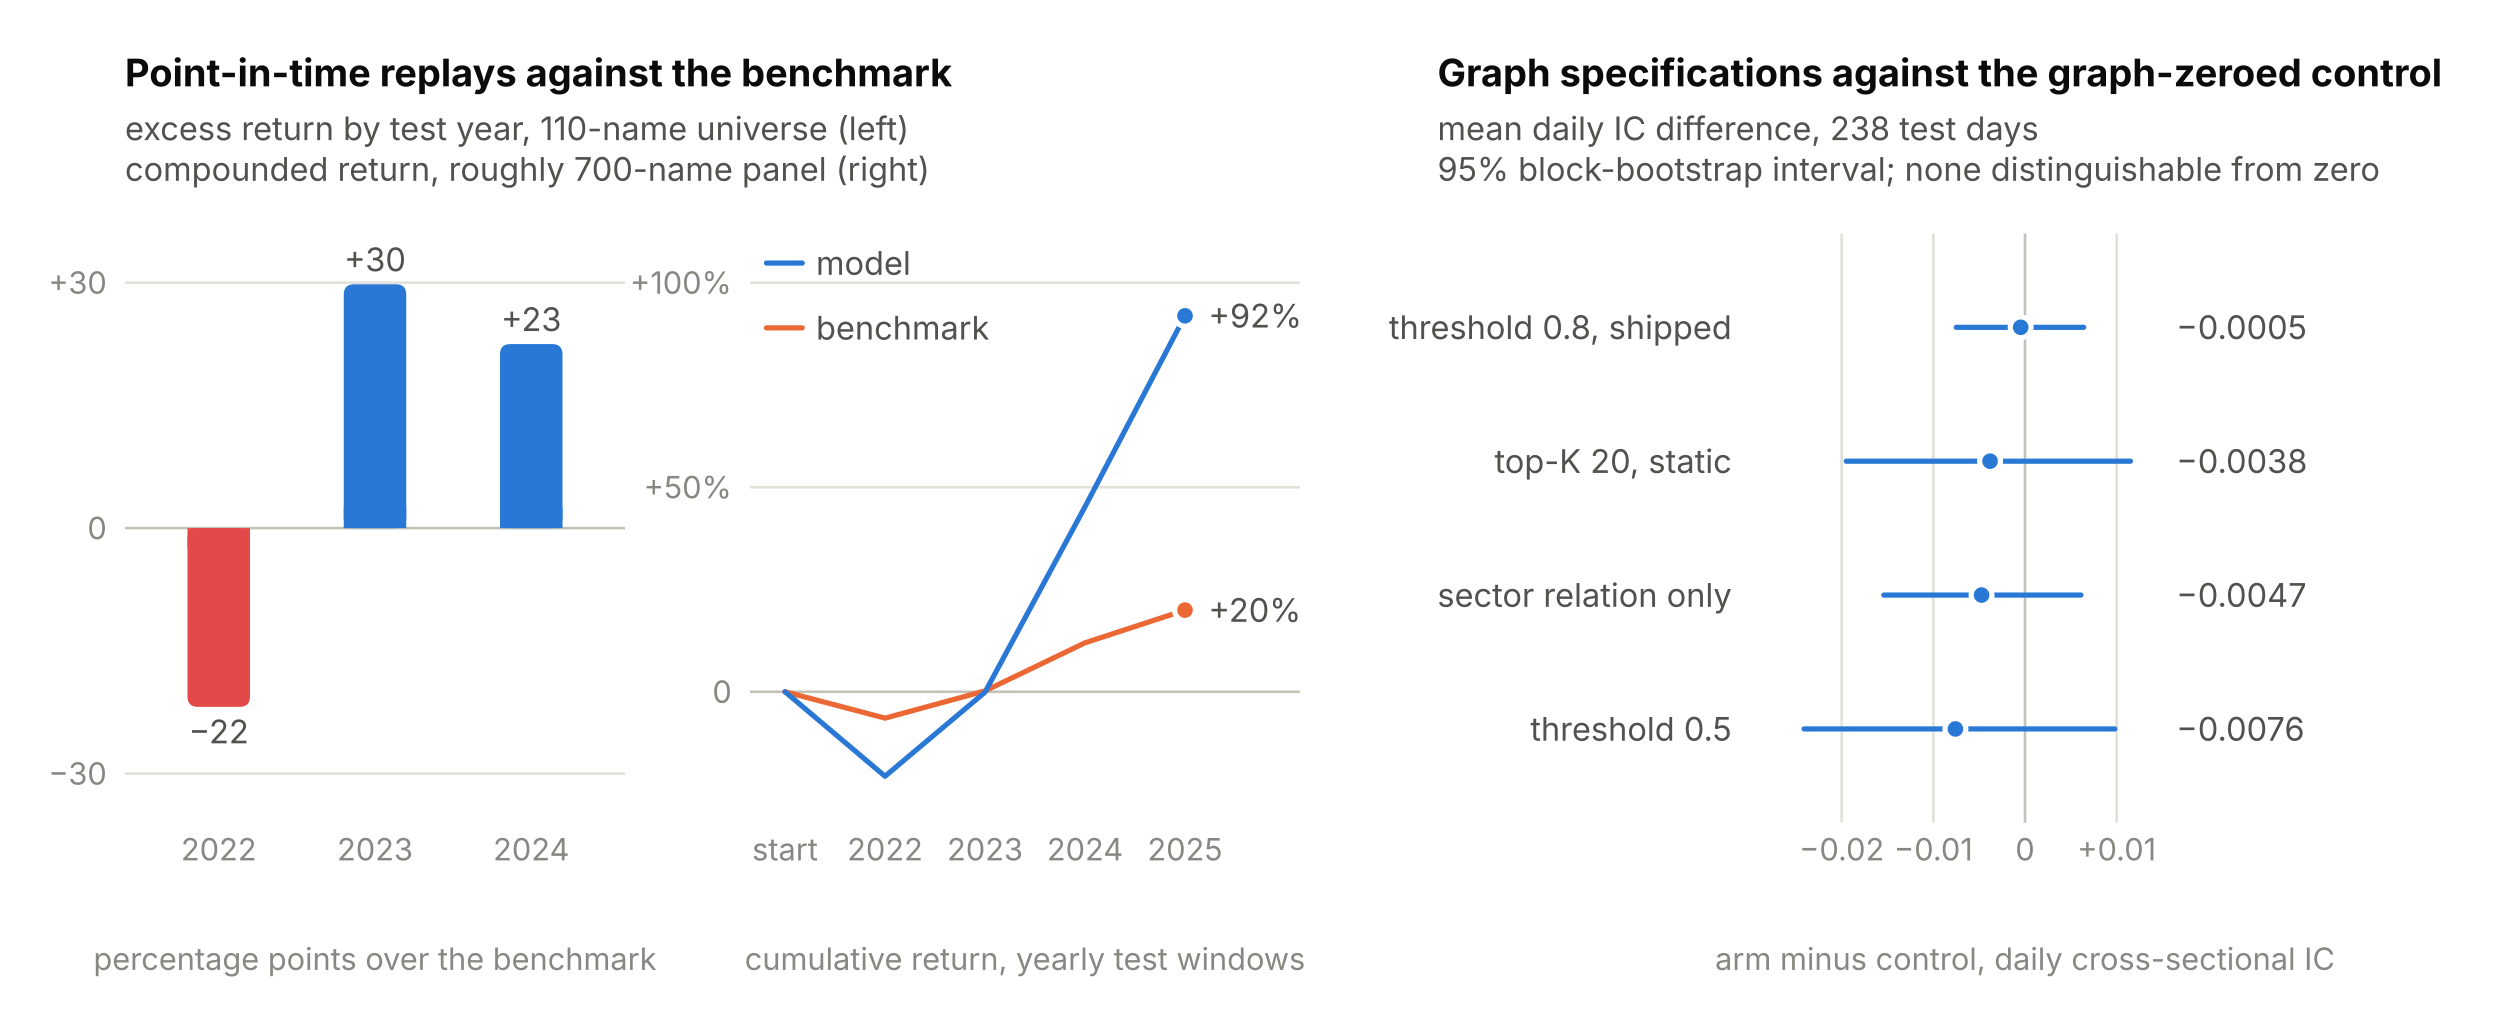
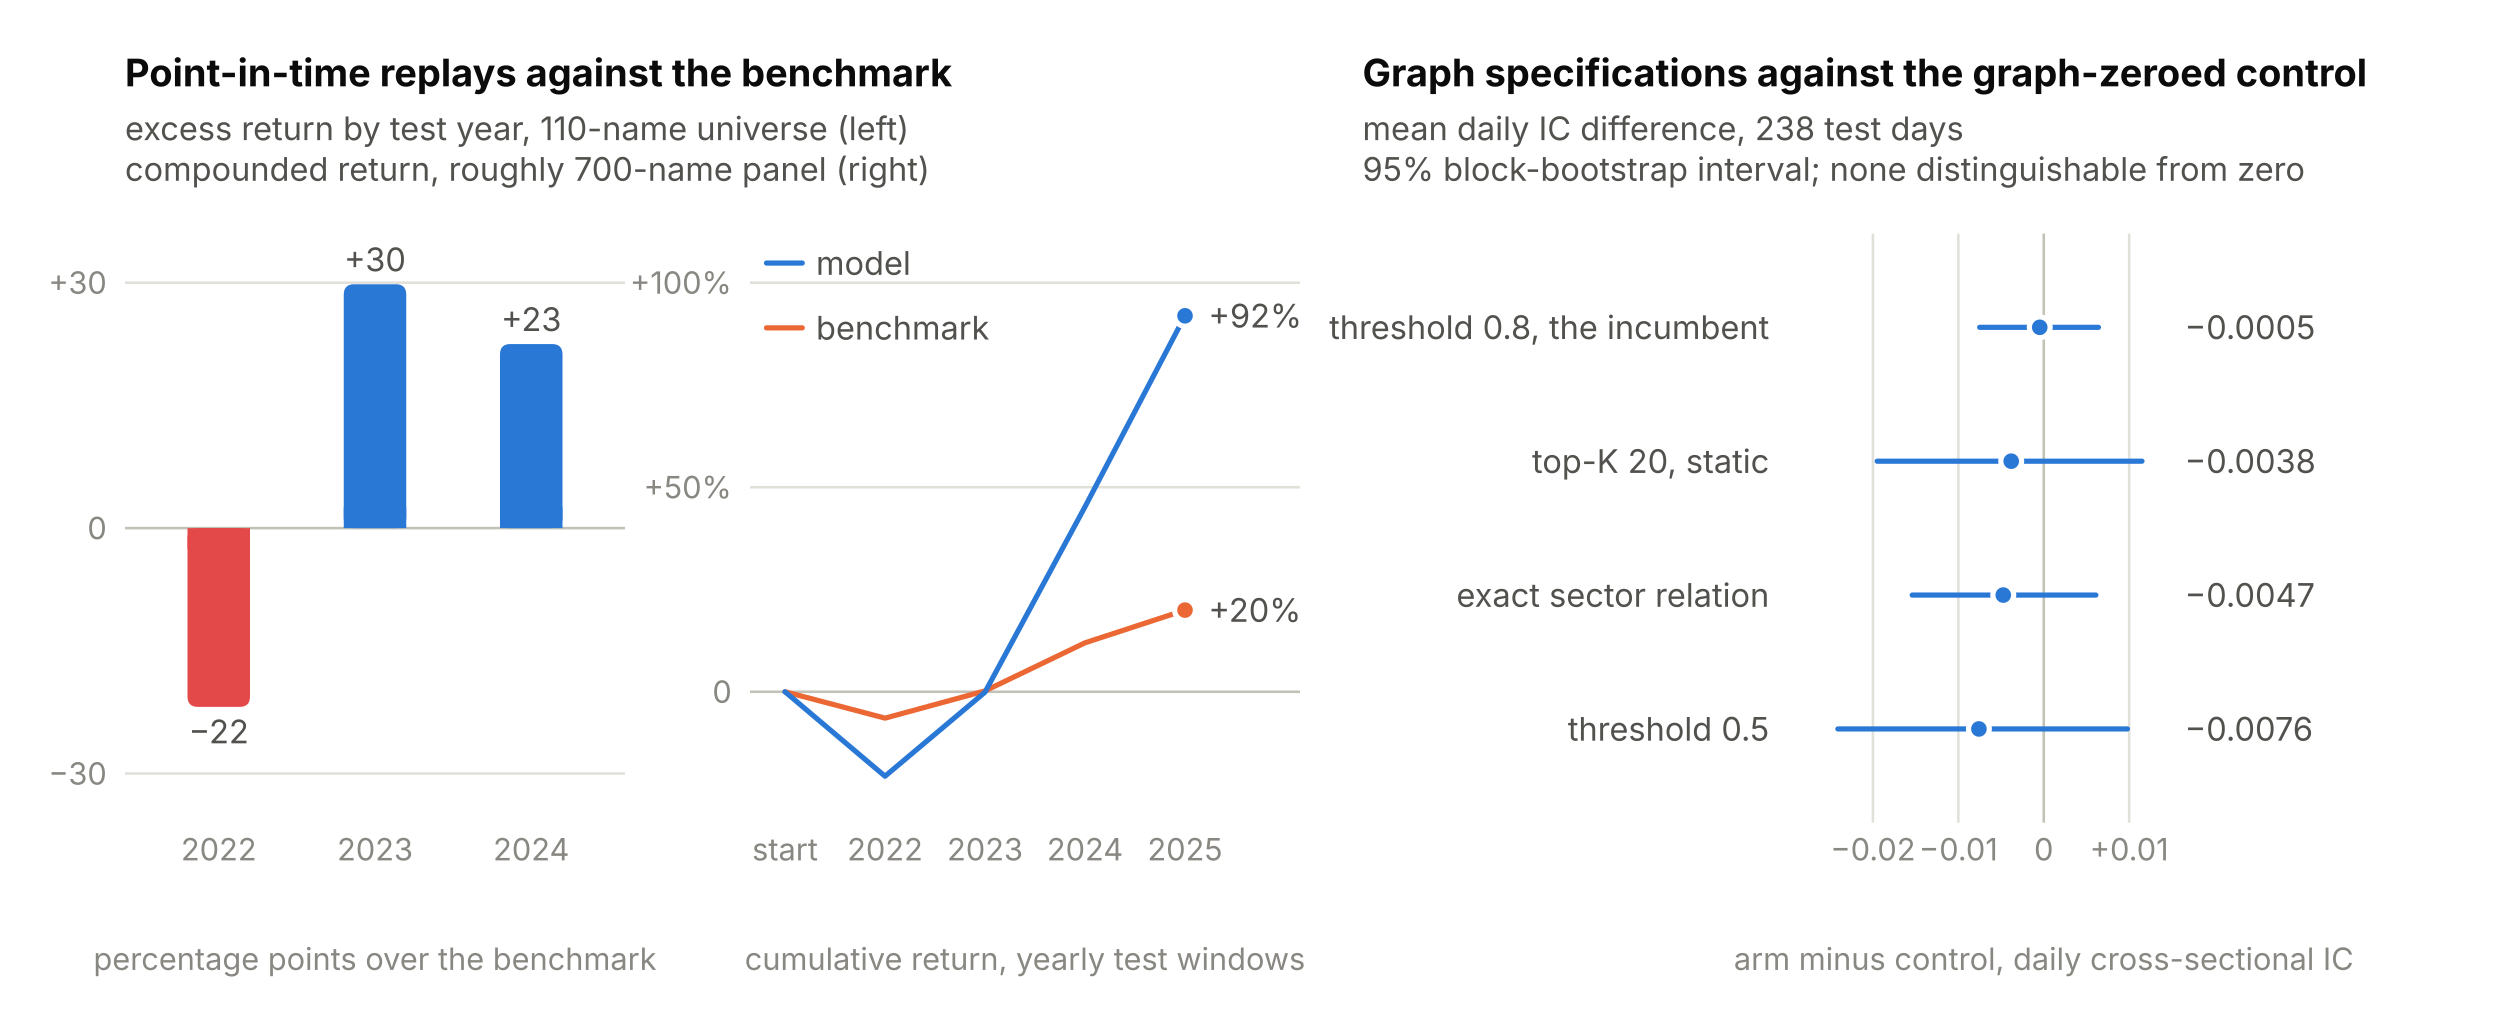
<svg xmlns="http://www.w3.org/2000/svg" xmlns:xlink="http://www.w3.org/1999/xlink" width="691.2pt" height="280.8pt" viewBox="0 0 691.2 280.8" version="1.1">
  <style>
  svg {
    --ink-primary: #0b0b0b;
    --ink-secondary: #52514e;
    --ink-muted: #898781;
    --grid: #e1e0d9;
    --baseline: #c3c2b7;
    --series-1: #2a78d6;
    --series-2: #eb6834;
    --negative: #e34948;
    --surface: #ffffff;
  }
  @media (prefers-color-scheme: dark) {
    svg {
      --ink-primary: #ffffff;
      --ink-secondary: #c3c2b7;
      --ink-muted: #898781;
      --grid: #2c2c2a;
      --baseline: #383835;
      --series-1: #3987e5;
      --series-2: #d95926;
      --negative: #e66767;
      --surface: #0d1117;
    }
  }
</style>
  <defs>
    <style type="text/css">*{stroke-linejoin: round; stroke-linecap: butt}</style>
  </defs>
  <g id="figure_1">
    <g id="axes_1">
      <g id="patch_1">
        <path d="M 34.56 227.448  L 172.8 227.448  L 172.8 64.584  L 34.56 64.584  L 34.56 227.448  z " style="fill: none" />
      </g>
      <g id="line2d_1">
        <path d="M 34.56 213.876  L 172.8 213.876  " clip-path="url(#clip-1)" style="fill: none; stroke: var(--grid, #e1e0d9); stroke-width: 0.72; stroke-linecap: square" />
      </g>
      <g id="line2d_2">
        <path d="M 34.56 78.156  L 172.8 78.156  " clip-path="url(#clip-1)" style="fill: none; stroke: var(--grid, #e1e0d9); stroke-width: 0.72; stroke-linecap: square" />
      </g>
      <g id="line2d_3">
        <path d="M 34.56 146.016  L 172.8 146.016  " clip-path="url(#clip-1)" style="fill: none; stroke: var(--baseline, #c3c2b7); stroke-width: 0.72; stroke-linecap: square" />
      </g>
      <g id="matplotlib.axis_1" />
      <g id="matplotlib.axis_2" />
      <g id="patch_2">
        <path d="M 54.72 195.441  L 66.24 195.441  Q 69.12 195.441 69.12 192.561  L 69.12 148.896  Q 69.12 146.016 66.24 146.016  L 54.72 146.016  Q 51.84 146.016 51.84 148.896  L 51.84 192.561  Q 51.84 195.441 54.72 195.441  z " clip-path="url(#clip-1)" style="fill: var(--negative, #e34948)" />
      </g>
      <g id="patch_3">
        <path d="M 51.84 151.776  L 69.12 151.776  L 69.12 146.016  L 51.84 146.016  z " clip-path="url(#clip-1)" style="fill: var(--negative, #e34948)" />
      </g>
      <g id="patch_4">
        <path d="M 97.92 146.016  L 109.44 146.016  Q 112.32 146.016 112.32 143.136  L 112.32 81.466  Q 112.32 78.586 109.44 78.586  L 97.92 78.586  Q 95.04 78.586 95.04 81.466  L 95.04 143.136  Q 95.04 146.016 97.92 146.016  z " clip-path="url(#clip-1)" style="fill: var(--series-1, #2a78d6)" />
      </g>
      <g id="patch_5">
        <path d="M 95.04 146.016  L 112.32 146.016  L 112.32 140.256  L 95.04 140.256  z " clip-path="url(#clip-1)" style="fill: var(--series-1, #2a78d6)" />
      </g>
      <g id="patch_6">
        <path d="M 141.12 146.016  L 152.64 146.016  Q 155.52 146.016 155.52 143.136  L 155.52 98.001  Q 155.52 95.121 152.64 95.121  L 141.12 95.121  Q 138.24 95.121 138.24 98.001  L 138.24 143.136  Q 138.24 146.016 141.12 146.016  z " clip-path="url(#clip-1)" style="fill: var(--series-1, #2a78d6)" />
      </g>
      <g id="patch_7">
        <path d="M 138.24 146.016  L 155.52 146.016  L 155.52 140.256  L 138.24 140.256  z " clip-path="url(#clip-1)" style="fill: var(--series-1, #2a78d6)" />
      </g>
      <g id="text_1">
-         <text style="font-size: 9px; font-family: system-ui, -apple-system, 'Segoe UI', sans-serif; text-anchor: middle; fill: var(--ink-secondary, #52514e)" x="60.48" y="205.521" transform="rotate(-0 60.48 205.5207)">−22</text>
+         <text style="font-size: 9px; font-family: system-ui, -apple-system, 'Segoe UI', sans-serif; text-anchor: middle; fill: var(--ink-secondary, #52514e); font-variant-numeric: tabular-nums" x="60.48" y="205.521" transform="rotate(-0 60.48 205.5207)">−22</text>
      </g>
      <g id="text_2">
-         <text style="font-size: 9px; font-family: system-ui, -apple-system, 'Segoe UI', sans-serif; text-anchor: middle; fill: var(--ink-secondary, #52514e)" x="103.68" y="74.986" transform="rotate(-0 103.68 74.98578)">+30</text>
+         <text style="font-size: 9px; font-family: system-ui, -apple-system, 'Segoe UI', sans-serif; text-anchor: middle; fill: var(--ink-secondary, #52514e); font-variant-numeric: tabular-nums" x="103.68" y="74.986" transform="rotate(-0 103.68 74.98578)">+30</text>
      </g>
      <g id="text_3">
-         <text style="font-size: 9px; font-family: system-ui, -apple-system, 'Segoe UI', sans-serif; text-anchor: middle; fill: var(--ink-secondary, #52514e)" x="146.88" y="91.521" transform="rotate(-0 146.88 91.521)">+23</text>
+         <text style="font-size: 9px; font-family: system-ui, -apple-system, 'Segoe UI', sans-serif; text-anchor: middle; fill: var(--ink-secondary, #52514e); font-variant-numeric: tabular-nums" x="146.88" y="91.521" transform="rotate(-0 146.88 91.521)">+23</text>
      </g>
      <g id="text_4">
-         <text style="font-size: 8.5px; font-family: system-ui, -apple-system, 'Segoe UI', sans-serif; text-anchor: middle; fill: var(--ink-muted, #898781)" x="60.48" y="237.888" transform="rotate(-0 60.48 237.888)">2022</text>
+         <text style="font-size: 8.5px; font-family: system-ui, -apple-system, 'Segoe UI', sans-serif; text-anchor: middle; fill: var(--ink-muted, #898781); font-variant-numeric: tabular-nums" x="60.48" y="237.888" transform="rotate(-0 60.48 237.888)">2022</text>
      </g>
      <g id="text_5">
-         <text style="font-size: 8.5px; font-family: system-ui, -apple-system, 'Segoe UI', sans-serif; text-anchor: middle; fill: var(--ink-muted, #898781)" x="103.68" y="237.888" transform="rotate(-0 103.68 237.888)">2023</text>
+         <text style="font-size: 8.5px; font-family: system-ui, -apple-system, 'Segoe UI', sans-serif; text-anchor: middle; fill: var(--ink-muted, #898781); font-variant-numeric: tabular-nums" x="103.68" y="237.888" transform="rotate(-0 103.68 237.888)">2023</text>
      </g>
      <g id="text_6">
-         <text style="font-size: 8.5px; font-family: system-ui, -apple-system, 'Segoe UI', sans-serif; text-anchor: middle; fill: var(--ink-muted, #898781)" x="146.88" y="237.888" transform="rotate(-0 146.88 237.888)">2024</text>
+         <text style="font-size: 8.5px; font-family: system-ui, -apple-system, 'Segoe UI', sans-serif; text-anchor: middle; fill: var(--ink-muted, #898781); font-variant-numeric: tabular-nums" x="146.88" y="237.888" transform="rotate(-0 146.88 237.888)">2024</text>
      </g>
      <g id="text_7">
-         <text style="font-size: 8.5px; font-family: system-ui, -apple-system, 'Segoe UI', sans-serif; text-anchor: end; fill: var(--ink-muted, #898781)" x="29.52" y="216.936" transform="rotate(-0 29.52 216.936)">−30</text>
+         <text style="font-size: 8.5px; font-family: system-ui, -apple-system, 'Segoe UI', sans-serif; text-anchor: end; fill: var(--ink-muted, #898781); font-variant-numeric: tabular-nums" x="29.52" y="216.936" transform="rotate(-0 29.52 216.936)">−30</text>
      </g>
      <g id="text_8">
-         <text style="font-size: 8.5px; font-family: system-ui, -apple-system, 'Segoe UI', sans-serif; text-anchor: end; fill: var(--ink-muted, #898781)" x="29.52" y="149.076" transform="rotate(-0 29.52 149.076)">0</text>
+         <text style="font-size: 8.5px; font-family: system-ui, -apple-system, 'Segoe UI', sans-serif; text-anchor: end; fill: var(--ink-muted, #898781); font-variant-numeric: tabular-nums" x="29.52" y="149.076" transform="rotate(-0 29.52 149.076)">0</text>
      </g>
      <g id="text_9">
-         <text style="font-size: 8.5px; font-family: system-ui, -apple-system, 'Segoe UI', sans-serif; text-anchor: end; fill: var(--ink-muted, #898781)" x="29.52" y="81.216" transform="rotate(-0 29.52 81.216)">+30</text>
+         <text style="font-size: 8.5px; font-family: system-ui, -apple-system, 'Segoe UI', sans-serif; text-anchor: end; fill: var(--ink-muted, #898781); font-variant-numeric: tabular-nums" x="29.52" y="81.216" transform="rotate(-0 29.52 81.216)">+30</text>
      </g>
    </g>
    <g id="axes_2">
      <g id="patch_8">
        <path d="M 207.36 227.448  L 359.424 227.448  L 359.424 64.584  L 207.36 64.584  L 207.36 227.448  z " style="fill: none" />
      </g>
      <g id="line2d_4">
        <path d="M 207.36 134.706  L 359.424 134.706  " clip-path="url(#clip-2)" style="fill: none; stroke: var(--grid, #e1e0d9); stroke-width: 0.72; stroke-linecap: square" />
      </g>
      <g id="line2d_5">
        <path d="M 207.36 78.156  L 359.424 78.156  " clip-path="url(#clip-2)" style="fill: none; stroke: var(--grid, #e1e0d9); stroke-width: 0.72; stroke-linecap: square" />
      </g>
      <g id="line2d_6">
        <path d="M 207.36 191.256  L 359.424 191.256  " clip-path="url(#clip-2)" style="fill: none; stroke: var(--baseline, #c3c2b7); stroke-width: 0.72; stroke-linecap: square" />
      </g>
      <g id="matplotlib.axis_3" />
      <g id="matplotlib.axis_4" />
      <g id="line2d_7">
        <path d="M 217.037 191.256  L 244.685 198.551  L 272.333 191.018  L 299.981 177.723  L 327.629 168.681  " clip-path="url(#clip-2)" style="fill: none; stroke: var(--series-2, #eb6834); stroke-width: 1.44; stroke-linecap: round" />
      </g>
      <g id="line2d_8">
        <path d="M 217.037 191.256  L 244.685 214.611  L 272.333 191.367  L 299.981 140.116  L 327.629 87.312  " clip-path="url(#clip-2)" style="fill: none; stroke: var(--series-1, #2a78d6); stroke-width: 1.44; stroke-linecap: round" />
      </g>
      <g id="line2d_9">
        <defs>
          <path id="marker-1" d="M 0 2.88  C 0.764 2.88 1.496 2.577 2.036 2.036  C 2.577 1.496 2.88 0.764 2.88 0  C 2.88 -0.764 2.577 -1.496 2.036 -2.036  C 1.496 -2.577 0.764 -2.88 0 -2.88  C -0.764 -2.88 -1.496 -2.577 -2.036 -2.036  C -2.577 -1.496 -2.88 -0.764 -2.88 0  C -2.88 0.764 -2.577 1.496 -2.036 2.036  C -1.496 2.577 -0.764 2.88 0 2.88  z " style="stroke: var(--surface, #ffffff); stroke-width: 1.44" />
        </defs>
        <g clip-path="url(#clip-2)">
          <use xlink:href="#marker-1" x="327.629" y="168.681" style="fill: var(--series-2, #eb6834); stroke: var(--surface, #ffffff); stroke-width: 1.44" />
        </g>
      </g>
      <g id="text_10">
-         <text style="font-size: 9px; font-family: system-ui, -apple-system, 'Segoe UI', sans-serif; text-anchor: start; fill: var(--ink-secondary, #52514e)" x="334.109" y="171.921" transform="rotate(-0 334.1088 171.9214)">+20%</text>
+         <text style="font-size: 9px; font-family: system-ui, -apple-system, 'Segoe UI', sans-serif; text-anchor: start; fill: var(--ink-secondary, #52514e); font-variant-numeric: tabular-nums" x="334.109" y="171.921" transform="rotate(-0 334.1088 171.9214)">+20%</text>
      </g>
      <g id="line2d_10">
        <defs>
          <path id="marker-2" d="M 0 2.88  C 0.764 2.88 1.496 2.577 2.036 2.036  C 2.577 1.496 2.88 0.764 2.88 0  C 2.88 -0.764 2.577 -1.496 2.036 -2.036  C 1.496 -2.577 0.764 -2.88 0 -2.88  C -0.764 -2.88 -1.496 -2.577 -2.036 -2.036  C -2.577 -1.496 -2.88 -0.764 -2.88 0  C -2.88 0.764 -2.577 1.496 -2.036 2.036  C -1.496 2.577 -0.764 2.88 0 2.88  z " style="stroke: var(--surface, #ffffff); stroke-width: 1.44" />
        </defs>
        <g clip-path="url(#clip-2)">
          <use xlink:href="#marker-2" x="327.629" y="87.312" style="fill: var(--series-1, #2a78d6); stroke: var(--surface, #ffffff); stroke-width: 1.44" />
        </g>
      </g>
      <g id="text_11">
-         <text style="font-size: 9px; font-family: system-ui, -apple-system, 'Segoe UI', sans-serif; text-anchor: start; fill: var(--ink-secondary, #52514e)" x="334.109" y="90.552" transform="rotate(-0 334.1088 90.55222)">+92%</text>
+         <text style="font-size: 9px; font-family: system-ui, -apple-system, 'Segoe UI', sans-serif; text-anchor: start; fill: var(--ink-secondary, #52514e); font-variant-numeric: tabular-nums" x="334.109" y="90.552" transform="rotate(-0 334.1088 90.55222)">+92%</text>
      </g>
      <g id="text_12">
        <text style="font-size: 9px; font-family: system-ui, -apple-system, 'Segoe UI', sans-serif; text-anchor: start; fill: var(--ink-secondary, #52514e)" x="225.608" y="75.967" transform="rotate(-0 225.6077 75.9672)">model</text>
      </g>
      <g id="text_13">
        <text style="font-size: 9px; font-family: system-ui, -apple-system, 'Segoe UI', sans-serif; text-anchor: start; fill: var(--ink-secondary, #52514e)" x="225.608" y="93.882" transform="rotate(-0 225.6077 93.88224)">benchmark</text>
      </g>
      <g id="text_14">
        <text style="font-size: 8.5px; font-family: system-ui, -apple-system, 'Segoe UI', sans-serif; text-anchor: middle; fill: var(--ink-muted, #898781)" x="217.037" y="237.888" transform="rotate(-0 217.0368 237.888)">start</text>
      </g>
      <g id="text_15">
-         <text style="font-size: 8.5px; font-family: system-ui, -apple-system, 'Segoe UI', sans-serif; text-anchor: middle; fill: var(--ink-muted, #898781)" x="244.685" y="237.888" transform="rotate(-0 244.6848 237.888)">2022</text>
+         <text style="font-size: 8.5px; font-family: system-ui, -apple-system, 'Segoe UI', sans-serif; text-anchor: middle; fill: var(--ink-muted, #898781); font-variant-numeric: tabular-nums" x="244.685" y="237.888" transform="rotate(-0 244.6848 237.888)">2022</text>
      </g>
      <g id="text_16">
-         <text style="font-size: 8.5px; font-family: system-ui, -apple-system, 'Segoe UI', sans-serif; text-anchor: middle; fill: var(--ink-muted, #898781)" x="272.333" y="237.888" transform="rotate(-0 272.3328 237.888)">2023</text>
+         <text style="font-size: 8.5px; font-family: system-ui, -apple-system, 'Segoe UI', sans-serif; text-anchor: middle; fill: var(--ink-muted, #898781); font-variant-numeric: tabular-nums" x="272.333" y="237.888" transform="rotate(-0 272.3328 237.888)">2023</text>
      </g>
      <g id="text_17">
-         <text style="font-size: 8.5px; font-family: system-ui, -apple-system, 'Segoe UI', sans-serif; text-anchor: middle; fill: var(--ink-muted, #898781)" x="299.981" y="237.888" transform="rotate(-0 299.9808 237.888)">2024</text>
+         <text style="font-size: 8.5px; font-family: system-ui, -apple-system, 'Segoe UI', sans-serif; text-anchor: middle; fill: var(--ink-muted, #898781); font-variant-numeric: tabular-nums" x="299.981" y="237.888" transform="rotate(-0 299.9808 237.888)">2024</text>
      </g>
      <g id="text_18">
-         <text style="font-size: 8.5px; font-family: system-ui, -apple-system, 'Segoe UI', sans-serif; text-anchor: middle; fill: var(--ink-muted, #898781)" x="327.629" y="237.888" transform="rotate(-0 327.6288 237.888)">2025</text>
+         <text style="font-size: 8.5px; font-family: system-ui, -apple-system, 'Segoe UI', sans-serif; text-anchor: middle; fill: var(--ink-muted, #898781); font-variant-numeric: tabular-nums" x="327.629" y="237.888" transform="rotate(-0 327.6288 237.888)">2025</text>
      </g>
      <g id="text_19">
-         <text style="font-size: 8.5px; font-family: system-ui, -apple-system, 'Segoe UI', sans-serif; text-anchor: end; fill: var(--ink-muted, #898781)" x="202.32" y="194.316" transform="rotate(-0 202.32 194.316)">0</text>
+         <text style="font-size: 8.5px; font-family: system-ui, -apple-system, 'Segoe UI', sans-serif; text-anchor: end; fill: var(--ink-muted, #898781); font-variant-numeric: tabular-nums" x="202.32" y="194.316" transform="rotate(-0 202.32 194.316)">0</text>
      </g>
      <g id="text_20">
-         <text style="font-size: 8.5px; font-family: system-ui, -apple-system, 'Segoe UI', sans-serif; text-anchor: end; fill: var(--ink-muted, #898781)" x="202.32" y="137.766" transform="rotate(-0 202.32 137.766)">+50%</text>
+         <text style="font-size: 8.5px; font-family: system-ui, -apple-system, 'Segoe UI', sans-serif; text-anchor: end; fill: var(--ink-muted, #898781); font-variant-numeric: tabular-nums" x="202.32" y="137.766" transform="rotate(-0 202.32 137.766)">+50%</text>
      </g>
      <g id="text_21">
-         <text style="font-size: 8.5px; font-family: system-ui, -apple-system, 'Segoe UI', sans-serif; text-anchor: end; fill: var(--ink-muted, #898781)" x="202.32" y="81.216" transform="rotate(-0 202.32 81.216)">+100%</text>
+         <text style="font-size: 8.5px; font-family: system-ui, -apple-system, 'Segoe UI', sans-serif; text-anchor: end; fill: var(--ink-muted, #898781); font-variant-numeric: tabular-nums" x="202.32" y="81.216" transform="rotate(-0 202.32 81.216)">+100%</text>
      </g>
      <g id="line2d_11">
        <path d="M 211.922 72.727  L 221.806 72.727  " clip-path="url(#clip-2)" style="fill: none; stroke: var(--series-1, #2a78d6); stroke-width: 1.44; stroke-linecap: round" />
      </g>
      <g id="line2d_12">
        <path d="M 211.922 90.642  L 221.806 90.642  " clip-path="url(#clip-2)" style="fill: none; stroke: var(--series-2, #eb6834); stroke-width: 1.44; stroke-linecap: round" />
      </g>
    </g>
    <g id="axes_3">
      <g id="patch_9">
-         <path d="M 483.84 227.448  L 635.904 227.448  L 635.904 64.584  L 483.84 64.584  L 483.84 227.448  z " style="fill: none" />
+         <path d="M 494.208 227.448  L 635.904 227.448  L 635.904 64.584  L 494.208 64.584  L 494.208 227.448  z " style="fill: none" />
      </g>
      <g id="line2d_13">
-         <path d="M 509.184 227.448  L 509.184 64.584  " clip-path="url(#clip-3)" style="fill: none; stroke: var(--grid, #e1e0d9); stroke-width: 0.72; stroke-linecap: square" />
+         <path d="M 517.824 227.448  L 517.824 64.584  " clip-path="url(#clip-3)" style="fill: none; stroke: var(--grid, #e1e0d9); stroke-width: 0.72; stroke-linecap: square" />
      </g>
      <g id="line2d_14">
-         <path d="M 534.528 227.448  L 534.528 64.584  " clip-path="url(#clip-3)" style="fill: none; stroke: var(--grid, #e1e0d9); stroke-width: 0.72; stroke-linecap: square" />
+         <path d="M 541.44 227.448  L 541.44 64.584  " clip-path="url(#clip-3)" style="fill: none; stroke: var(--grid, #e1e0d9); stroke-width: 0.72; stroke-linecap: square" />
      </g>
      <g id="line2d_15">
-         <path d="M 585.216 227.448  L 585.216 64.584  " clip-path="url(#clip-3)" style="fill: none; stroke: var(--grid, #e1e0d9); stroke-width: 0.72; stroke-linecap: square" />
+         <path d="M 588.672 227.448  L 588.672 64.584  " clip-path="url(#clip-3)" style="fill: none; stroke: var(--grid, #e1e0d9); stroke-width: 0.72; stroke-linecap: square" />
      </g>
      <g id="line2d_16">
-         <path d="M 559.872 227.448  L 559.872 64.584  " clip-path="url(#clip-3)" style="fill: none; stroke: var(--baseline, #c3c2b7); stroke-width: 0.72; stroke-linecap: square" />
+         <path d="M 565.056 227.448  L 565.056 64.584  " clip-path="url(#clip-3)" style="fill: none; stroke: var(--baseline, #c3c2b7); stroke-width: 0.72; stroke-linecap: square" />
      </g>
      <g id="matplotlib.axis_5" />
      <g id="matplotlib.axis_6" />
      <g id="line2d_17">
-         <path d="M 540.864 90.494  L 576.092 90.494  " clip-path="url(#clip-3)" style="fill: none; stroke: var(--series-1, #2a78d6); stroke-width: 1.44; stroke-linecap: round" />
+         <path d="M 547.344 90.494  L 580.17 90.494  " clip-path="url(#clip-3)" style="fill: none; stroke: var(--series-1, #2a78d6); stroke-width: 1.44; stroke-linecap: round" />
      </g>
      <g id="line2d_18">
-         <path d="M 510.451 127.509  L 589.018 127.509  " clip-path="url(#clip-3)" style="fill: none; stroke: var(--series-1, #2a78d6); stroke-width: 1.44; stroke-linecap: round" />
+         <path d="M 519.005 127.509  L 592.214 127.509  " clip-path="url(#clip-3)" style="fill: none; stroke: var(--series-1, #2a78d6); stroke-width: 1.44; stroke-linecap: round" />
      </g>
      <g id="line2d_19">
-         <path d="M 520.842 164.523  L 575.332 164.523  " clip-path="url(#clip-3)" style="fill: none; stroke: var(--series-1, #2a78d6); stroke-width: 1.44; stroke-linecap: round" />
+         <path d="M 528.687 164.523  L 579.462 164.523  " clip-path="url(#clip-3)" style="fill: none; stroke: var(--series-1, #2a78d6); stroke-width: 1.44; stroke-linecap: round" />
      </g>
      <g id="line2d_20">
-         <path d="M 498.793 201.538  L 584.709 201.538  " clip-path="url(#clip-3)" style="fill: none; stroke: var(--series-1, #2a78d6); stroke-width: 1.44; stroke-linecap: round" />
+         <path d="M 508.141 201.538  L 588.2 201.538  " clip-path="url(#clip-3)" style="fill: none; stroke: var(--series-1, #2a78d6); stroke-width: 1.44; stroke-linecap: round" />
      </g>
      <g id="line2d_21">
        <g clip-path="url(#clip-3)">
-           <use xlink:href="#marker-2" x="558.681" y="90.494" style="fill: var(--series-1, #2a78d6); stroke: var(--surface, #ffffff); stroke-width: 1.44" />
+           <use xlink:href="#marker-2" x="563.946" y="90.494" style="fill: var(--series-1, #2a78d6); stroke: var(--surface, #ffffff); stroke-width: 1.44" />
        </g>
      </g>
      <g id="text_22">
-         <text style="font-size: 9px; font-family: system-ui, -apple-system, 'Segoe UI', sans-serif; text-anchor: start; fill: var(--ink-secondary, #52514e)" x="601.69" y="93.734" transform="rotate(-0 601.6896 93.73418)">−0.0005</text>
+         <text style="font-size: 9px; font-family: system-ui, -apple-system, 'Segoe UI', sans-serif; text-anchor: start; fill: var(--ink-secondary, #52514e); font-variant-numeric: tabular-nums" x="604.022" y="93.734" transform="rotate(-0 604.0224 93.73418)">−0.0005</text>
      </g>
      <g id="text_23">
-         <text style="font-size: 9px; font-family: system-ui, -apple-system, 'Segoe UI', sans-serif; text-anchor: end; fill: var(--ink-secondary, #52514e)" x="478.8" y="93.734" transform="rotate(-0 478.8 93.73418)">threshold 0.8, shipped</text>
+         <text style="font-size: 9px; font-family: system-ui, -apple-system, 'Segoe UI', sans-serif; text-anchor: end; fill: var(--ink-secondary, #52514e)" x="489.168" y="93.734" transform="rotate(-0 489.168 93.73418)">threshold 0.8, the incumbent</text>
      </g>
      <g id="line2d_22">
        <g clip-path="url(#clip-3)">
-           <use xlink:href="#marker-2" x="550.216" y="127.509" style="fill: var(--series-1, #2a78d6); stroke: var(--surface, #ffffff); stroke-width: 1.44" />
+           <use xlink:href="#marker-2" x="556.058" y="127.509" style="fill: var(--series-1, #2a78d6); stroke: var(--surface, #ffffff); stroke-width: 1.44" />
        </g>
      </g>
      <g id="text_24">
-         <text style="font-size: 9px; font-family: system-ui, -apple-system, 'Segoe UI', sans-serif; text-anchor: start; fill: var(--ink-secondary, #52514e)" x="601.69" y="130.749" transform="rotate(-0 601.6896 130.7487)">−0.0038</text>
+         <text style="font-size: 9px; font-family: system-ui, -apple-system, 'Segoe UI', sans-serif; text-anchor: start; fill: var(--ink-secondary, #52514e); font-variant-numeric: tabular-nums" x="604.022" y="130.749" transform="rotate(-0 604.0224 130.7487)">−0.0038</text>
      </g>
      <g id="text_25">
-         <text style="font-size: 9px; font-family: system-ui, -apple-system, 'Segoe UI', sans-serif; text-anchor: end; fill: var(--ink-secondary, #52514e)" x="478.8" y="130.749" transform="rotate(-0 478.8 130.7487)">top-K 20, static</text>
+         <text style="font-size: 9px; font-family: system-ui, -apple-system, 'Segoe UI', sans-serif; text-anchor: end; fill: var(--ink-secondary, #52514e)" x="489.168" y="130.749" transform="rotate(-0 489.168 130.7487)">top-K 20, static</text>
      </g>
      <g id="line2d_23">
        <g clip-path="url(#clip-3)">
-           <use xlink:href="#marker-2" x="547.859" y="164.523" style="fill: var(--series-1, #2a78d6); stroke: var(--surface, #ffffff); stroke-width: 1.44" />
+           <use xlink:href="#marker-2" x="553.862" y="164.523" style="fill: var(--series-1, #2a78d6); stroke: var(--surface, #ffffff); stroke-width: 1.44" />
        </g>
      </g>
      <g id="text_26">
-         <text style="font-size: 9px; font-family: system-ui, -apple-system, 'Segoe UI', sans-serif; text-anchor: start; fill: var(--ink-secondary, #52514e)" x="601.69" y="167.763" transform="rotate(-0 601.6896 167.7633)">−0.0047</text>
+         <text style="font-size: 9px; font-family: system-ui, -apple-system, 'Segoe UI', sans-serif; text-anchor: start; fill: var(--ink-secondary, #52514e); font-variant-numeric: tabular-nums" x="604.022" y="167.763" transform="rotate(-0 604.0224 167.7633)">−0.0047</text>
      </g>
      <g id="text_27">
-         <text style="font-size: 9px; font-family: system-ui, -apple-system, 'Segoe UI', sans-serif; text-anchor: end; fill: var(--ink-secondary, #52514e)" x="478.8" y="167.763" transform="rotate(-0 478.8 167.7633)">sector relation only</text>
+         <text style="font-size: 9px; font-family: system-ui, -apple-system, 'Segoe UI', sans-serif; text-anchor: end; fill: var(--ink-secondary, #52514e)" x="489.168" y="167.763" transform="rotate(-0 489.168 167.7633)">exact sector relation</text>
      </g>
      <g id="line2d_24">
        <g clip-path="url(#clip-3)">
-           <use xlink:href="#marker-2" x="540.636" y="201.538" style="fill: var(--series-1, #2a78d6); stroke: var(--surface, #ffffff); stroke-width: 1.44" />
+           <use xlink:href="#marker-2" x="547.131" y="201.538" style="fill: var(--series-1, #2a78d6); stroke: var(--surface, #ffffff); stroke-width: 1.44" />
        </g>
      </g>
      <g id="text_28">
-         <text style="font-size: 9px; font-family: system-ui, -apple-system, 'Segoe UI', sans-serif; text-anchor: start; fill: var(--ink-secondary, #52514e)" x="601.69" y="204.778" transform="rotate(-0 601.6896 204.7778)">−0.0076</text>
+         <text style="font-size: 9px; font-family: system-ui, -apple-system, 'Segoe UI', sans-serif; text-anchor: start; fill: var(--ink-secondary, #52514e); font-variant-numeric: tabular-nums" x="604.022" y="204.778" transform="rotate(-0 604.0224 204.7778)">−0.0076</text>
      </g>
      <g id="text_29">
-         <text style="font-size: 9px; font-family: system-ui, -apple-system, 'Segoe UI', sans-serif; text-anchor: end; fill: var(--ink-secondary, #52514e)" x="478.8" y="204.778" transform="rotate(-0 478.8 204.7778)">threshold 0.5</text>
+         <text style="font-size: 9px; font-family: system-ui, -apple-system, 'Segoe UI', sans-serif; text-anchor: end; fill: var(--ink-secondary, #52514e)" x="489.168" y="204.778" transform="rotate(-0 489.168 204.7778)">threshold 0.5</text>
      </g>
      <g id="text_30">
-         <text style="font-size: 8.5px; font-family: system-ui, -apple-system, 'Segoe UI', sans-serif; text-anchor: middle; fill: var(--ink-muted, #898781)" x="509.184" y="237.888" transform="rotate(-0 509.184 237.888)">−0.02</text>
+         <text style="font-size: 8.5px; font-family: system-ui, -apple-system, 'Segoe UI', sans-serif; text-anchor: middle; fill: var(--ink-muted, #898781); font-variant-numeric: tabular-nums" x="517.824" y="237.888" transform="rotate(-0 517.824 237.888)">−0.02</text>
      </g>
      <g id="text_31">
-         <text style="font-size: 8.5px; font-family: system-ui, -apple-system, 'Segoe UI', sans-serif; text-anchor: middle; fill: var(--ink-muted, #898781)" x="534.528" y="237.888" transform="rotate(-0 534.528 237.888)">−0.01</text>
+         <text style="font-size: 8.5px; font-family: system-ui, -apple-system, 'Segoe UI', sans-serif; text-anchor: middle; fill: var(--ink-muted, #898781); font-variant-numeric: tabular-nums" x="541.44" y="237.888" transform="rotate(-0 541.44 237.888)">−0.01</text>
      </g>
      <g id="text_32">
-         <text style="font-size: 8.5px; font-family: system-ui, -apple-system, 'Segoe UI', sans-serif; text-anchor: middle; fill: var(--ink-muted, #898781)" x="559.872" y="237.888" transform="rotate(-0 559.872 237.888)">0</text>
+         <text style="font-size: 8.5px; font-family: system-ui, -apple-system, 'Segoe UI', sans-serif; text-anchor: middle; fill: var(--ink-muted, #898781); font-variant-numeric: tabular-nums" x="565.056" y="237.888" transform="rotate(-0 565.056 237.888)">0</text>
      </g>
      <g id="text_33">
-         <text style="font-size: 8.5px; font-family: system-ui, -apple-system, 'Segoe UI', sans-serif; text-anchor: middle; fill: var(--ink-muted, #898781)" x="585.216" y="237.888" transform="rotate(-0 585.216 237.888)">+0.01</text>
+         <text style="font-size: 8.5px; font-family: system-ui, -apple-system, 'Segoe UI', sans-serif; text-anchor: middle; fill: var(--ink-muted, #898781); font-variant-numeric: tabular-nums" x="588.672" y="237.888" transform="rotate(-0 588.672 237.888)">+0.01</text>
      </g>
    </g>
    <g id="text_34">
      <text style="font-weight: 700; font-size: 10.5px; font-family: system-ui, -apple-system, 'Segoe UI', sans-serif; text-anchor: start; fill: var(--ink-primary, #0b0b0b)" x="34.56" y="23.868" transform="rotate(-0 34.56 23.868)">Point-in-time replays against the benchmark</text>
    </g>
    <g id="text_35">
      <text style="font-size: 9px; font-family: system-ui, -apple-system, 'Segoe UI', sans-serif; text-anchor: start; fill: var(--ink-secondary, #52514e)" x="34.56" y="38.75" transform="rotate(-0 34.56 38.7504)">excess return by test year, 110-name universe (left)</text>
    </g>
    <g id="text_36">
      <text style="font-size: 9px; font-family: system-ui, -apple-system, 'Segoe UI', sans-serif; text-anchor: start; fill: var(--ink-secondary, #52514e)" x="34.56" y="49.982" transform="rotate(-0 34.56 49.9824)">compounded return, roughly 700-name panel (right)</text>
    </g>
    <g id="text_37">
-       <text style="font-weight: 700; font-size: 10.5px; font-family: system-ui, -apple-system, 'Segoe UI', sans-serif; text-anchor: start; fill: var(--ink-primary, #0b0b0b)" x="397.44" y="23.868" transform="rotate(-0 397.44 23.868)">Graph specifications against the graph-zeroed control</text>
+       <text style="font-weight: 700; font-size: 10.5px; font-family: system-ui, -apple-system, 'Segoe UI', sans-serif; text-anchor: start; fill: var(--ink-primary, #0b0b0b)" x="376.704" y="23.868" transform="rotate(-0 376.704 23.868)">Graph specifications against the graph-zeroed control</text>
    </g>
    <g id="text_38">
-       <text style="font-size: 9px; font-family: system-ui, -apple-system, 'Segoe UI', sans-serif; text-anchor: start; fill: var(--ink-secondary, #52514e)" x="397.44" y="38.75" transform="rotate(-0 397.44 38.7504)">mean daily IC difference, 238 test days</text>
+       <text style="font-size: 9px; font-family: system-ui, -apple-system, 'Segoe UI', sans-serif; text-anchor: start; fill: var(--ink-secondary, #52514e)" x="376.704" y="38.75" transform="rotate(-0 376.704 38.7504)">mean daily IC difference, 238 test days</text>
    </g>
    <g id="text_39">
-       <text style="font-size: 9px; font-family: system-ui, -apple-system, 'Segoe UI', sans-serif; text-anchor: start; fill: var(--ink-secondary, #52514e)" x="397.44" y="49.982" transform="rotate(-0 397.44 49.9824)">95% block-bootstrap interval; none distinguishable from zero</text>
+       <text style="font-size: 9px; font-family: system-ui, -apple-system, 'Segoe UI', sans-serif; text-anchor: start; fill: var(--ink-secondary, #52514e)" x="376.704" y="49.982" transform="rotate(-0 376.704 49.9824)">95% block-bootstrap interval; none distinguishable from zero</text>
    </g>
    <g id="text_40">
      <text style="font-size: 8.5px; font-family: system-ui, -apple-system, 'Segoe UI', sans-serif; text-anchor: middle; fill: var(--ink-muted, #898781)" x="103.68" y="268.164" transform="rotate(-0 103.68 268.164)">percentage points over the benchmark</text>
    </g>
    <g id="text_41">
      <text style="font-size: 8.5px; font-family: system-ui, -apple-system, 'Segoe UI', sans-serif; text-anchor: middle; fill: var(--ink-muted, #898781)" x="283.392" y="268.164" transform="rotate(-0 283.392 268.164)">cumulative return, yearly test windows</text>
    </g>
    <g id="text_42">
-       <text style="font-size: 8.5px; font-family: system-ui, -apple-system, 'Segoe UI', sans-serif; text-anchor: middle; fill: var(--ink-muted, #898781)" x="559.872" y="268.164" transform="rotate(-0 559.872 268.164)">arm minus control, daily cross-sectional IC</text>
+       <text style="font-size: 8.5px; font-family: system-ui, -apple-system, 'Segoe UI', sans-serif; text-anchor: middle; fill: var(--ink-muted, #898781)" x="565.056" y="268.164" transform="rotate(-0 565.056 268.164)">arm minus control, daily cross-sectional IC</text>
    </g>
  </g>
  <defs>
    <clipPath id="clip-1">
      <rect x="34.56" y="64.584" width="138.24" height="162.864" />
    </clipPath>
    <clipPath id="clip-2">
      <rect x="207.36" y="64.584" width="152.064" height="162.864" />
    </clipPath>
    <clipPath id="clip-3">
-       <rect x="483.84" y="64.584" width="152.064" height="162.864" />
+       <rect x="494.208" y="64.584" width="141.696" height="162.864" />
    </clipPath>
  </defs>
</svg>
